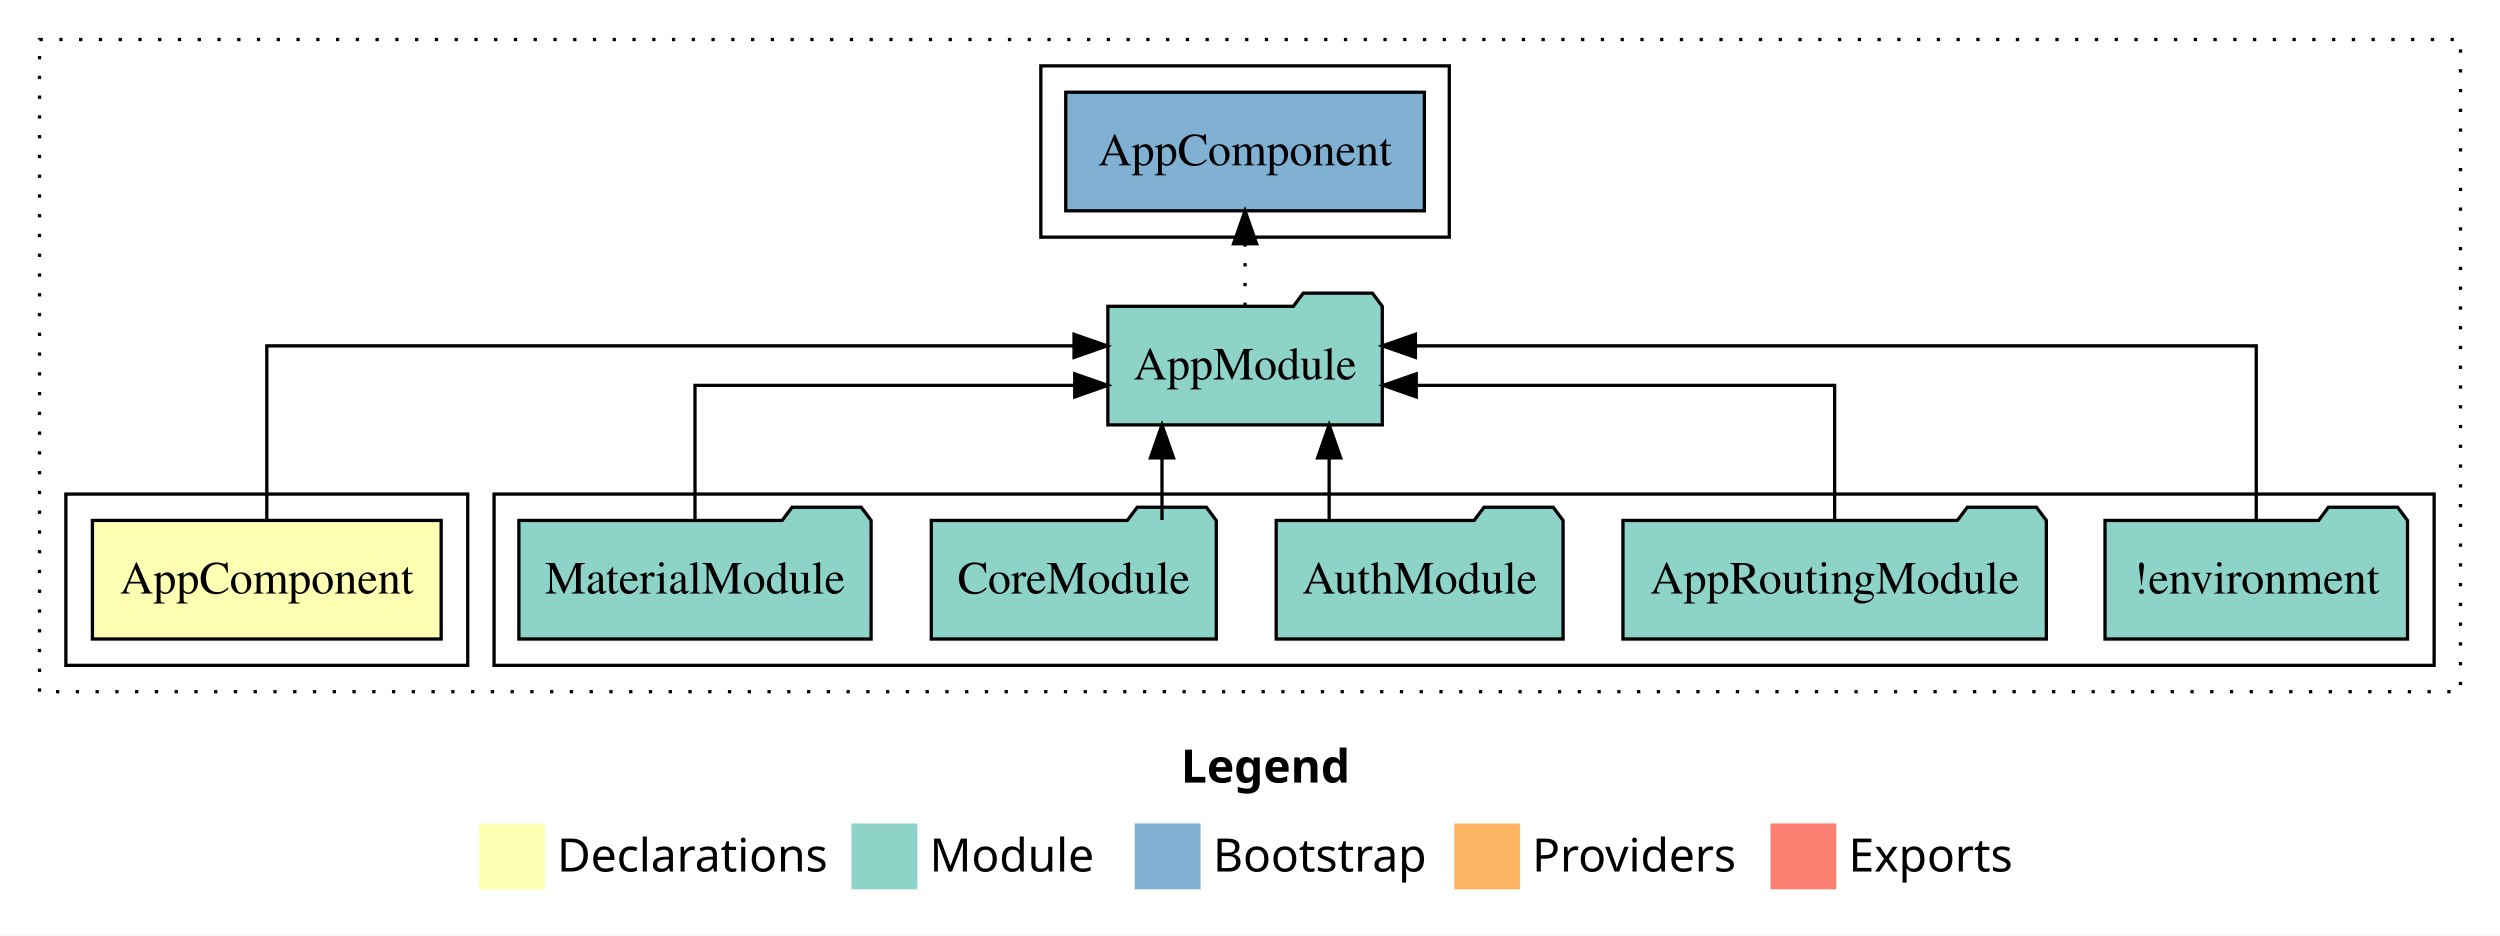
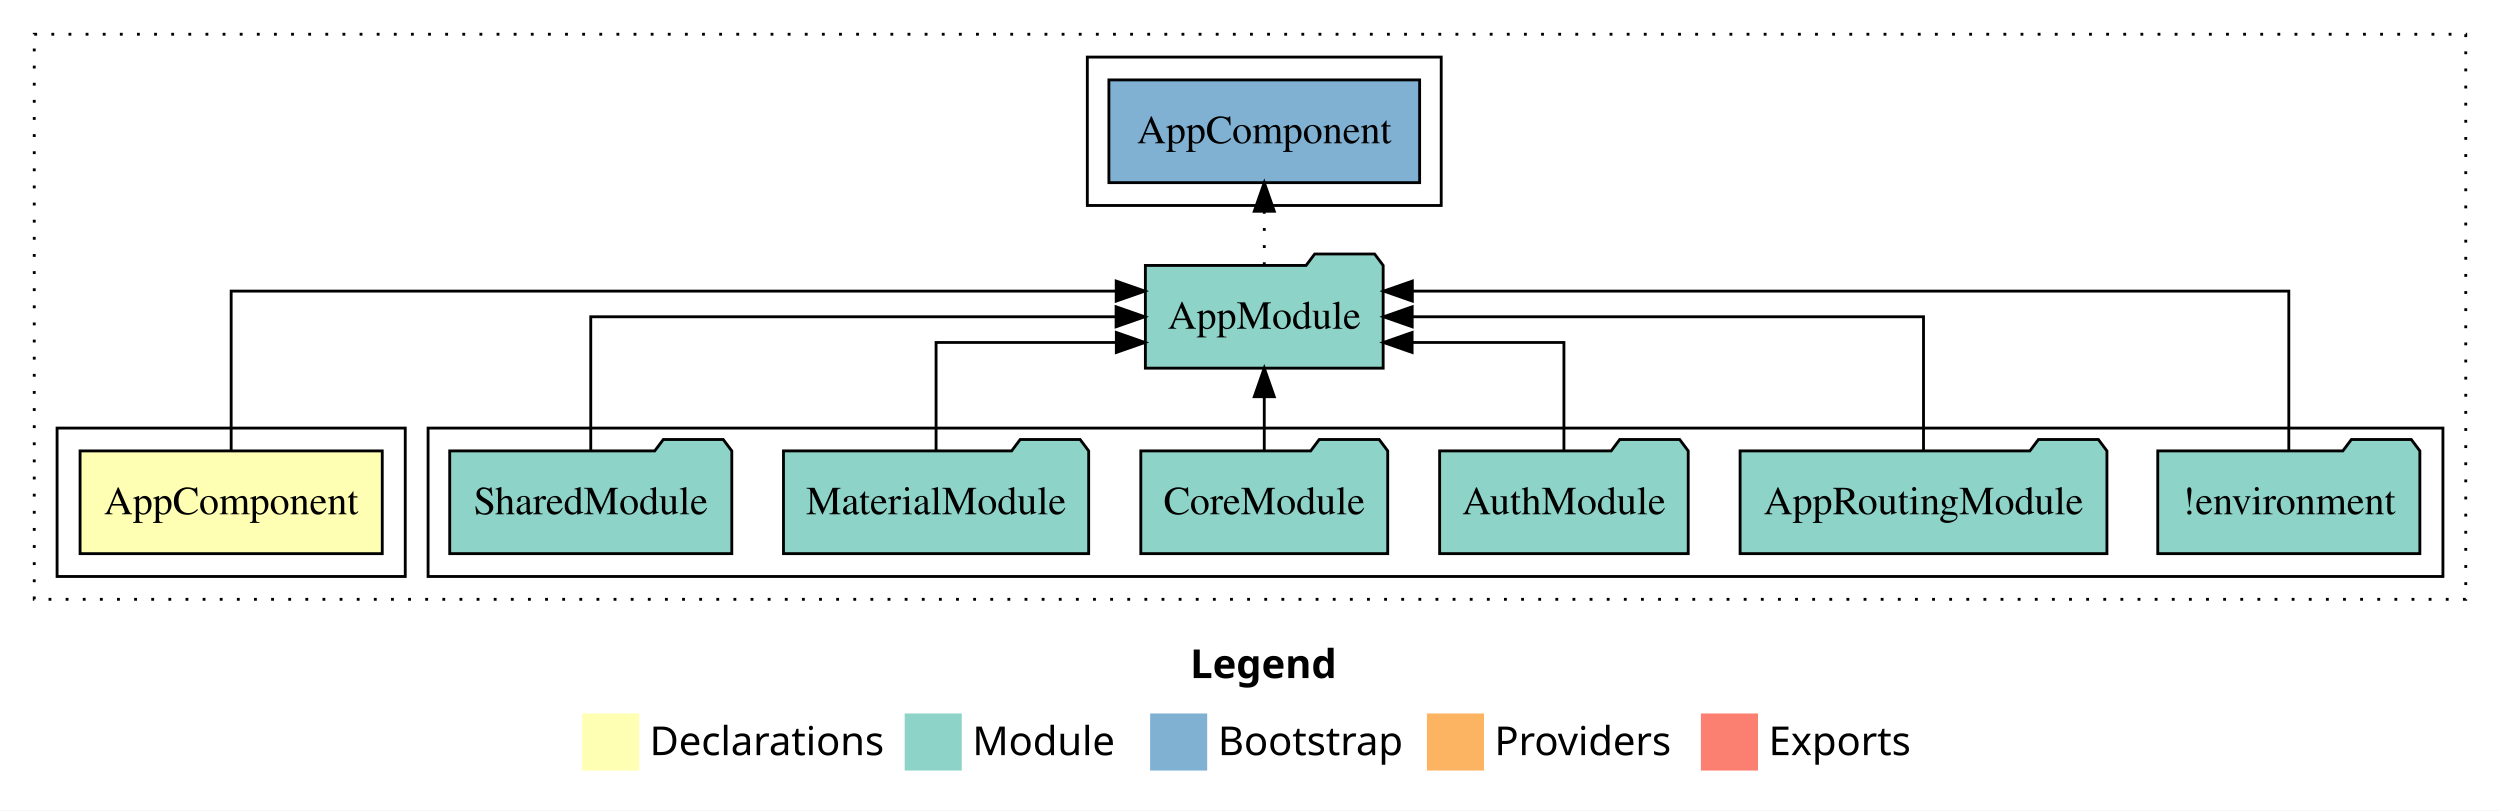
- <svg xmlns="http://www.w3.org/2000/svg" width="759pt" height="284pt" viewBox="0.00 0.00 759.00 284.00">
+ <svg xmlns="http://www.w3.org/2000/svg" width="876pt" height="284pt" viewBox="0.00 0.00 876.00 284.00">
  <g id="graph0" class="graph" transform="scale(1 1) rotate(0) translate(4 280)">
-     <polygon fill="white" stroke="transparent" points="-4,4 -4,-280 755,-280 755,4 -4,4" />
-     <text text-anchor="start" x="354.51" y="-42.4" font-family="sans-serif" font-weight="bold" font-size="14.00">Legend</text>
-     <polygon fill="#ffffb3" stroke="transparent" points="141.5,-10 141.5,-30 161.5,-30 161.5,-10 141.5,-10" />
-     <text text-anchor="start" x="165.13" y="-15.4" font-family="sans-serif" font-size="14.00">  Declarations</text>
-     <polygon fill="#8dd3c7" stroke="transparent" points="254.5,-10 254.5,-30 274.5,-30 274.5,-10 254.5,-10" />
-     <text text-anchor="start" x="278.23" y="-15.4" font-family="sans-serif" font-size="14.00">  Module</text>
-     <polygon fill="#80b1d3" stroke="transparent" points="340.5,-10 340.5,-30 360.5,-30 360.5,-10 340.5,-10" />
-     <text text-anchor="start" x="364.28" y="-15.4" font-family="sans-serif" font-size="14.00">  Bootstrap</text>
-     <polygon fill="#fdb462" stroke="transparent" points="437.5,-10 437.5,-30 457.5,-30 457.5,-10 437.5,-10" />
-     <text text-anchor="start" x="461.17" y="-15.4" font-family="sans-serif" font-size="14.00">  Providers</text>
-     <polygon fill="#fb8072" stroke="transparent" points="533.5,-10 533.5,-30 553.5,-30 553.5,-10 533.5,-10" />
-     <text text-anchor="start" x="557.23" y="-15.4" font-family="sans-serif" font-size="14.00">  Exports</text>
+     <polygon fill="white" stroke="transparent" points="-4,4 -4,-280 872,-280 872,4 -4,4" />
+     <text text-anchor="start" x="413.01" y="-42.4" font-family="sans-serif" font-weight="bold" font-size="14.00">Legend</text>
+     <polygon fill="#ffffb3" stroke="transparent" points="200,-10 200,-30 220,-30 220,-10 200,-10" />
+     <text text-anchor="start" x="223.63" y="-15.4" font-family="sans-serif" font-size="14.00">  Declarations</text>
+     <polygon fill="#8dd3c7" stroke="transparent" points="313,-10 313,-30 333,-30 333,-10 313,-10" />
+     <text text-anchor="start" x="336.73" y="-15.4" font-family="sans-serif" font-size="14.00">  Module</text>
+     <polygon fill="#80b1d3" stroke="transparent" points="399,-10 399,-30 419,-30 419,-10 399,-10" />
+     <text text-anchor="start" x="422.78" y="-15.4" font-family="sans-serif" font-size="14.00">  Bootstrap</text>
+     <polygon fill="#fdb462" stroke="transparent" points="496,-10 496,-30 516,-30 516,-10 496,-10" />
+     <text text-anchor="start" x="519.67" y="-15.4" font-family="sans-serif" font-size="14.00">  Providers</text>
+     <polygon fill="#fb8072" stroke="transparent" points="592,-10 592,-30 612,-30 612,-10 592,-10" />
+     <text text-anchor="start" x="615.73" y="-15.4" font-family="sans-serif" font-size="14.00">  Exports</text>
    <g id="clust1" class="cluster">
-       <polygon fill="none" stroke="black" stroke-dasharray="1,5" points="8,-70 8,-268 743,-268 743,-70 8,-70" />
+       <polygon fill="none" stroke="black" stroke-dasharray="1,5" points="8,-70 8,-268 860,-268 860,-70 8,-70" />
    </g>
    <g id="clust4" class="cluster">
-       <polygon fill="none" stroke="black" points="146,-78 146,-130 735,-130 735,-78 146,-78" />
-     </g>
-     <g id="clust6" class="cluster">
-       <polygon fill="none" stroke="black" points="312,-208 312,-260 436,-260 436,-208 312,-208" />
+       <polygon fill="none" stroke="black" points="146,-78 146,-130 852,-130 852,-78 146,-78" />
    </g>
    <g id="clust2" class="cluster">
      <polygon fill="none" stroke="black" points="16,-78 16,-130 138,-130 138,-78 16,-78" />
+     </g>
+     <g id="clust6" class="cluster">
+       <polygon fill="none" stroke="black" points="377,-208 377,-260 501,-260 501,-208 377,-208" />
    </g>
    <g id="node1" class="node">
      <polygon fill="#ffffb3" stroke="black" points="129.94,-122 24.06,-122 24.06,-86 129.94,-86 129.94,-122" />
      <text text-anchor="middle" x="77" y="-99.8" font-family="Times,serif" font-size="14.00">AppComponent</text>
    </g>
    <g id="node2" class="node">
-       <polygon fill="#8dd3c7" stroke="black" points="415.66,-187 412.66,-191 391.66,-191 388.66,-187 332.34,-187 332.34,-151 415.66,-151 415.66,-187" />
-       <text text-anchor="middle" x="374" y="-164.8" font-family="Times,serif" font-size="14.00">AppModule</text>
+       <polygon fill="#8dd3c7" stroke="black" points="480.66,-187 477.66,-191 456.66,-191 453.66,-187 397.34,-187 397.34,-151 480.66,-151 480.66,-187" />
+       <text text-anchor="middle" x="439" y="-164.8" font-family="Times,serif" font-size="14.00">AppModule</text>
    </g>
    <g id="edge1" class="edge">
-       <path fill="none" stroke="black" d="M77,-122.28C77,-143.32 77,-175 77,-175 77,-175 322.08,-175 322.08,-175" />
-       <polygon fill="black" stroke="black" points="322.08,-178.5 332.08,-175 322.08,-171.5 322.08,-178.5" />
+       <path fill="none" stroke="black" d="M77,-122.29C77,-144.21 77,-178 77,-178 77,-178 387.12,-178 387.12,-178" />
+       <polygon fill="black" stroke="black" points="387.12,-181.5 397.12,-178 387.12,-174.5 387.12,-181.5" />
+     </g>
+     <g id="node9" class="node">
+       <polygon fill="#80b1d3" stroke="black" points="493.44,-252 384.56,-252 384.56,-216 493.44,-216 493.44,-252" />
+       <text text-anchor="middle" x="439" y="-229.8" font-family="Times,serif" font-size="14.00">AppComponent </text>
+     </g>
+     <g id="edge8" class="edge">
+       <path fill="none" stroke="black" stroke-dasharray="1,5" d="M439,-187.11C439,-187.11 439,-205.99 439,-205.99" />
+       <polygon fill="black" stroke="black" points="435.5,-205.99 439,-215.99 442.5,-205.99 435.5,-205.99" />
+     </g>
+     <g id="node3" class="node">
+       <polygon fill="#8dd3c7" stroke="black" points="843.92,-122 840.92,-126 819.92,-126 816.92,-122 752.08,-122 752.08,-86 843.92,-86 843.92,-122" />
+       <text text-anchor="middle" x="798" y="-99.8" font-family="Times,serif" font-size="14.00">!environment</text>
+     </g>
+     <g id="edge2" class="edge">
+       <path fill="none" stroke="black" d="M798,-122.29C798,-144.21 798,-178 798,-178 798,-178 490.88,-178 490.88,-178" />
+       <polygon fill="black" stroke="black" points="490.88,-174.5 480.88,-178 490.88,-181.5 490.88,-174.5" />
+     </g>
+     <g id="node4" class="node">
+       <polygon fill="#8dd3c7" stroke="black" points="734.27,-122 731.27,-126 710.27,-126 707.27,-122 605.73,-122 605.73,-86 734.27,-86 734.27,-122" />
+       <text text-anchor="middle" x="670" y="-99.8" font-family="Times,serif" font-size="14.00">AppRoutingModule</text>
+     </g>
+     <g id="edge3" class="edge">
+       <path fill="none" stroke="black" d="M670,-122.11C670,-141.34 670,-169 670,-169 670,-169 490.83,-169 490.83,-169" />
+       <polygon fill="black" stroke="black" points="490.83,-165.5 480.83,-169 490.83,-172.5 490.83,-165.5" />
+     </g>
+     <g id="node5" class="node">
+       <polygon fill="#8dd3c7" stroke="black" points="587.55,-122 584.55,-126 563.55,-126 560.55,-122 500.45,-122 500.45,-86 587.55,-86 587.55,-122" />
+       <text text-anchor="middle" x="544" y="-99.8" font-family="Times,serif" font-size="14.00">AuthModule</text>
+     </g>
+     <g id="edge4" class="edge">
+       <path fill="none" stroke="black" d="M544,-122.03C544,-138.4 544,-160 544,-160 544,-160 490.8,-160 490.8,-160" />
+       <polygon fill="black" stroke="black" points="490.8,-156.5 480.8,-160 490.8,-163.5 490.8,-156.5" />
+     </g>
+     <g id="node6" class="node">
+       <polygon fill="#8dd3c7" stroke="black" points="482.26,-122 479.26,-126 458.26,-126 455.26,-122 395.74,-122 395.74,-86 482.26,-86 482.26,-122" />
+       <text text-anchor="middle" x="439" y="-99.8" font-family="Times,serif" font-size="14.00">CoreModule</text>
+     </g>
+     <g id="edge5" class="edge">
+       <path fill="none" stroke="black" d="M439,-122.11C439,-122.11 439,-140.99 439,-140.99" />
+       <polygon fill="black" stroke="black" points="435.5,-140.99 439,-150.99 442.5,-140.99 435.5,-140.99" />
+     </g>
+     <g id="node7" class="node">
+       <polygon fill="#8dd3c7" stroke="black" points="377.47,-122 374.47,-126 353.47,-126 350.47,-122 270.53,-122 270.53,-86 377.47,-86 377.47,-122" />
+       <text text-anchor="middle" x="324" y="-99.8" font-family="Times,serif" font-size="14.00">MaterialModule</text>
+     </g>
+     <g id="edge6" class="edge">
+       <path fill="none" stroke="black" d="M324,-122.03C324,-138.4 324,-160 324,-160 324,-160 387.16,-160 387.16,-160" />
+       <polygon fill="black" stroke="black" points="387.16,-163.5 397.16,-160 387.16,-156.5 387.16,-163.5" />
    </g>
    <g id="node8" class="node">
-       <polygon fill="#80b1d3" stroke="black" points="428.44,-252 319.56,-252 319.56,-216 428.44,-216 428.44,-252" />
-       <text text-anchor="middle" x="374" y="-229.8" font-family="Times,serif" font-size="14.00">AppComponent </text>
+       <polygon fill="#8dd3c7" stroke="black" points="252.42,-122 249.42,-126 228.42,-126 225.42,-122 153.58,-122 153.58,-86 252.42,-86 252.42,-122" />
+       <text text-anchor="middle" x="203" y="-99.8" font-family="Times,serif" font-size="14.00">SharedModule</text>
    </g>
    <g id="edge7" class="edge">
-       <path fill="none" stroke="black" stroke-dasharray="1,5" d="M374,-187.11C374,-187.11 374,-205.99 374,-205.99" />
-       <polygon fill="black" stroke="black" points="370.5,-205.99 374,-215.99 377.5,-205.99 370.5,-205.99" />
-     </g>
-     <g id="node3" class="node">
-       <polygon fill="#8dd3c7" stroke="black" points="726.92,-122 723.92,-126 702.92,-126 699.92,-122 635.08,-122 635.08,-86 726.92,-86 726.92,-122" />
-       <text text-anchor="middle" x="681" y="-99.8" font-family="Times,serif" font-size="14.00">!environment</text>
-     </g>
-     <g id="edge2" class="edge">
-       <path fill="none" stroke="black" d="M681,-122.28C681,-143.32 681,-175 681,-175 681,-175 425.72,-175 425.72,-175" />
-       <polygon fill="black" stroke="black" points="425.72,-171.5 415.72,-175 425.72,-178.5 425.72,-171.5" />
-     </g>
-     <g id="node4" class="node">
-       <polygon fill="#8dd3c7" stroke="black" points="617.27,-122 614.27,-126 593.27,-126 590.27,-122 488.73,-122 488.73,-86 617.27,-86 617.27,-122" />
-       <text text-anchor="middle" x="553" y="-99.8" font-family="Times,serif" font-size="14.00">AppRoutingModule</text>
-     </g>
-     <g id="edge3" class="edge">
-       <path fill="none" stroke="black" d="M553,-122.02C553,-139.37 553,-163 553,-163 553,-163 425.97,-163 425.97,-163" />
-       <polygon fill="black" stroke="black" points="425.97,-159.5 415.97,-163 425.97,-166.5 425.97,-159.5" />
-     </g>
-     <g id="node5" class="node">
-       <polygon fill="#8dd3c7" stroke="black" points="470.55,-122 467.55,-126 446.55,-126 443.55,-122 383.45,-122 383.45,-86 470.55,-86 470.55,-122" />
-       <text text-anchor="middle" x="427" y="-99.8" font-family="Times,serif" font-size="14.00">AuthModule</text>
-     </g>
-     <g id="edge4" class="edge">
-       <path fill="none" stroke="black" d="M399.53,-122.11C399.53,-122.11 399.53,-140.99 399.53,-140.99" />
-       <polygon fill="black" stroke="black" points="396.03,-140.99 399.53,-150.99 403.03,-140.99 396.03,-140.99" />
-     </g>
-     <g id="node6" class="node">
-       <polygon fill="#8dd3c7" stroke="black" points="365.26,-122 362.26,-126 341.26,-126 338.26,-122 278.74,-122 278.74,-86 365.26,-86 365.26,-122" />
-       <text text-anchor="middle" x="322" y="-99.8" font-family="Times,serif" font-size="14.00">CoreModule</text>
-     </g>
-     <g id="edge5" class="edge">
-       <path fill="none" stroke="black" d="M348.78,-122.11C348.78,-122.11 348.78,-140.99 348.78,-140.99" />
-       <polygon fill="black" stroke="black" points="345.28,-140.99 348.78,-150.99 352.28,-140.99 345.28,-140.99" />
-     </g>
-     <g id="node7" class="node">
-       <polygon fill="#8dd3c7" stroke="black" points="260.47,-122 257.47,-126 236.47,-126 233.47,-122 153.53,-122 153.53,-86 260.47,-86 260.47,-122" />
-       <text text-anchor="middle" x="207" y="-99.8" font-family="Times,serif" font-size="14.00">MaterialModule</text>
-     </g>
-     <g id="edge6" class="edge">
-       <path fill="none" stroke="black" d="M207,-122.02C207,-139.37 207,-163 207,-163 207,-163 322.29,-163 322.29,-163" />
-       <polygon fill="black" stroke="black" points="322.29,-166.5 332.29,-163 322.29,-159.5 322.29,-166.5" />
+       <path fill="none" stroke="black" d="M203,-122.11C203,-141.34 203,-169 203,-169 203,-169 387.08,-169 387.08,-169" />
+       <polygon fill="black" stroke="black" points="387.08,-172.5 397.08,-169 387.08,-165.5 387.08,-172.5" />
    </g>
  </g>
</svg>
